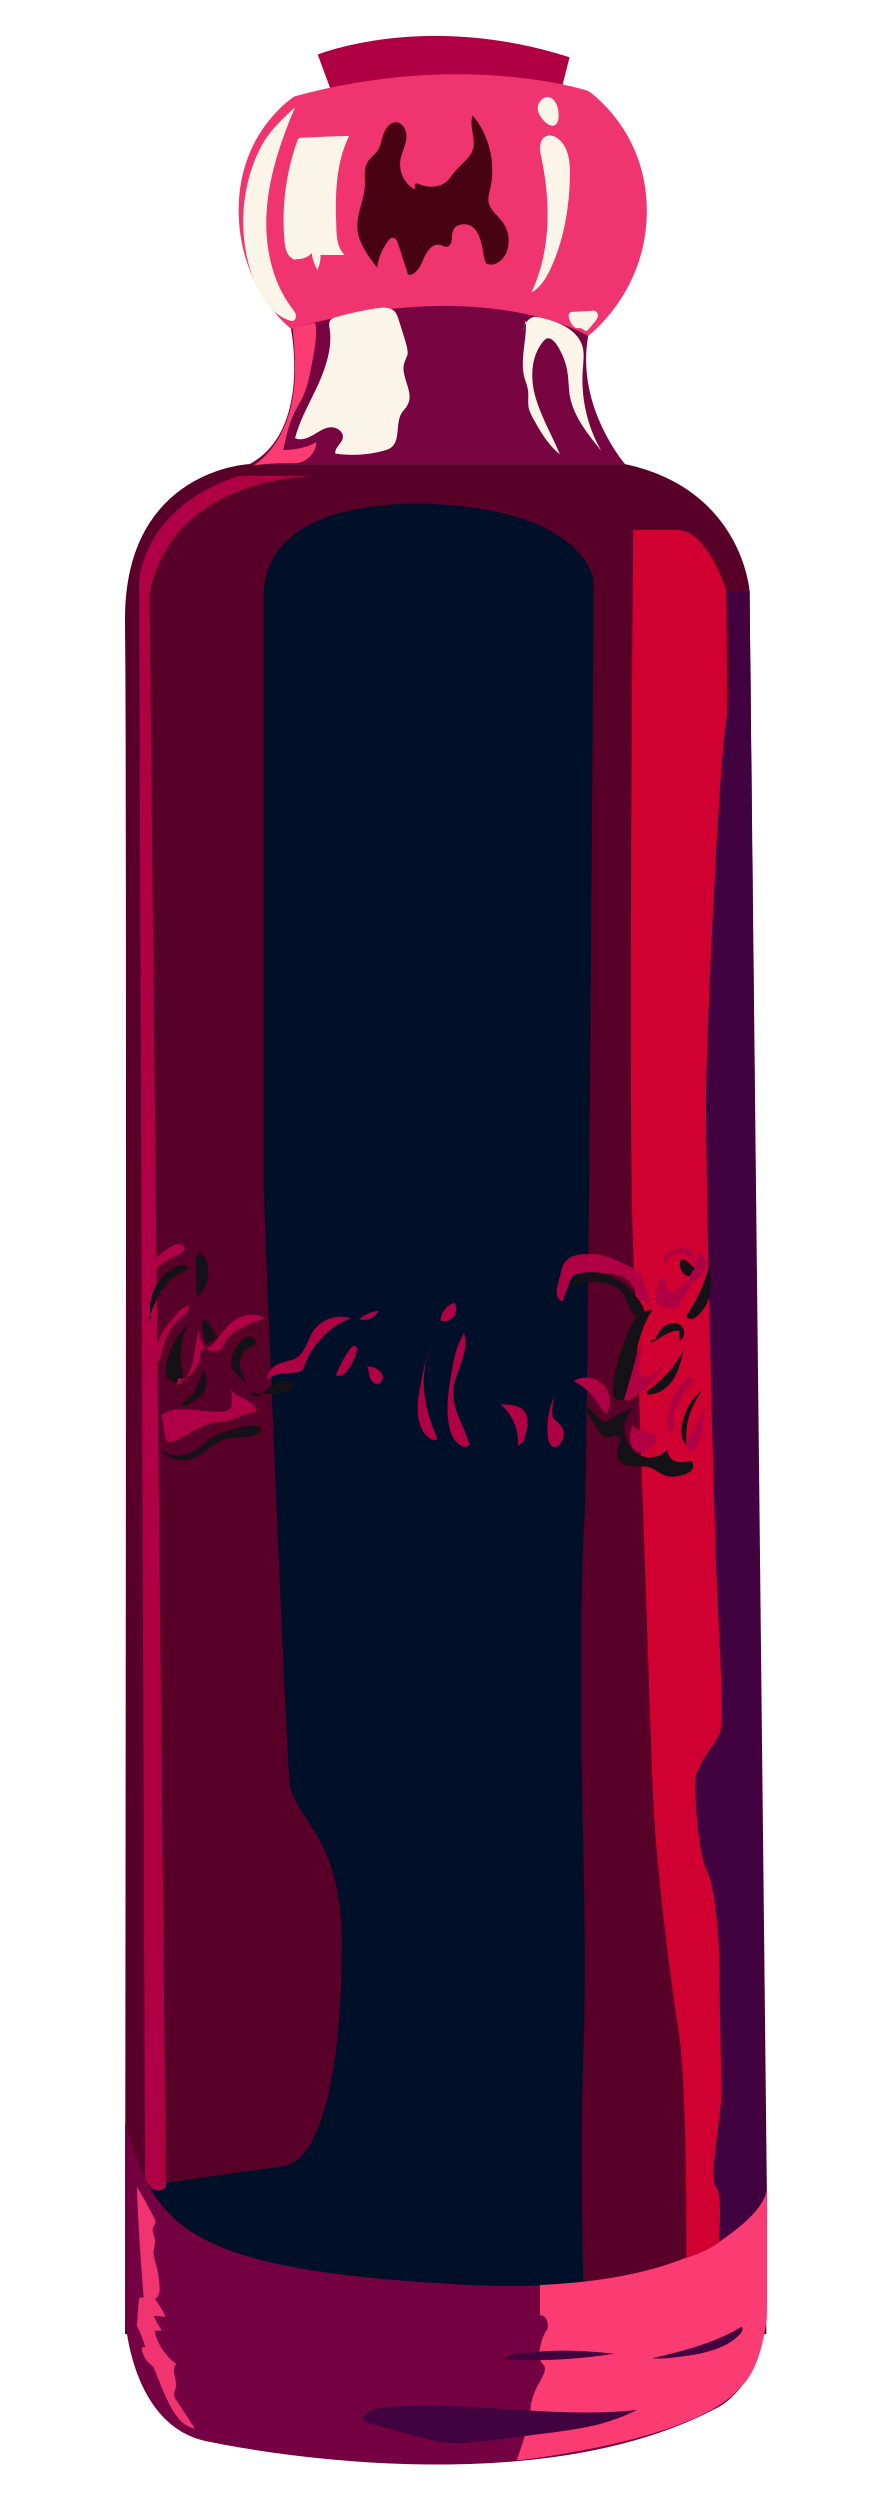
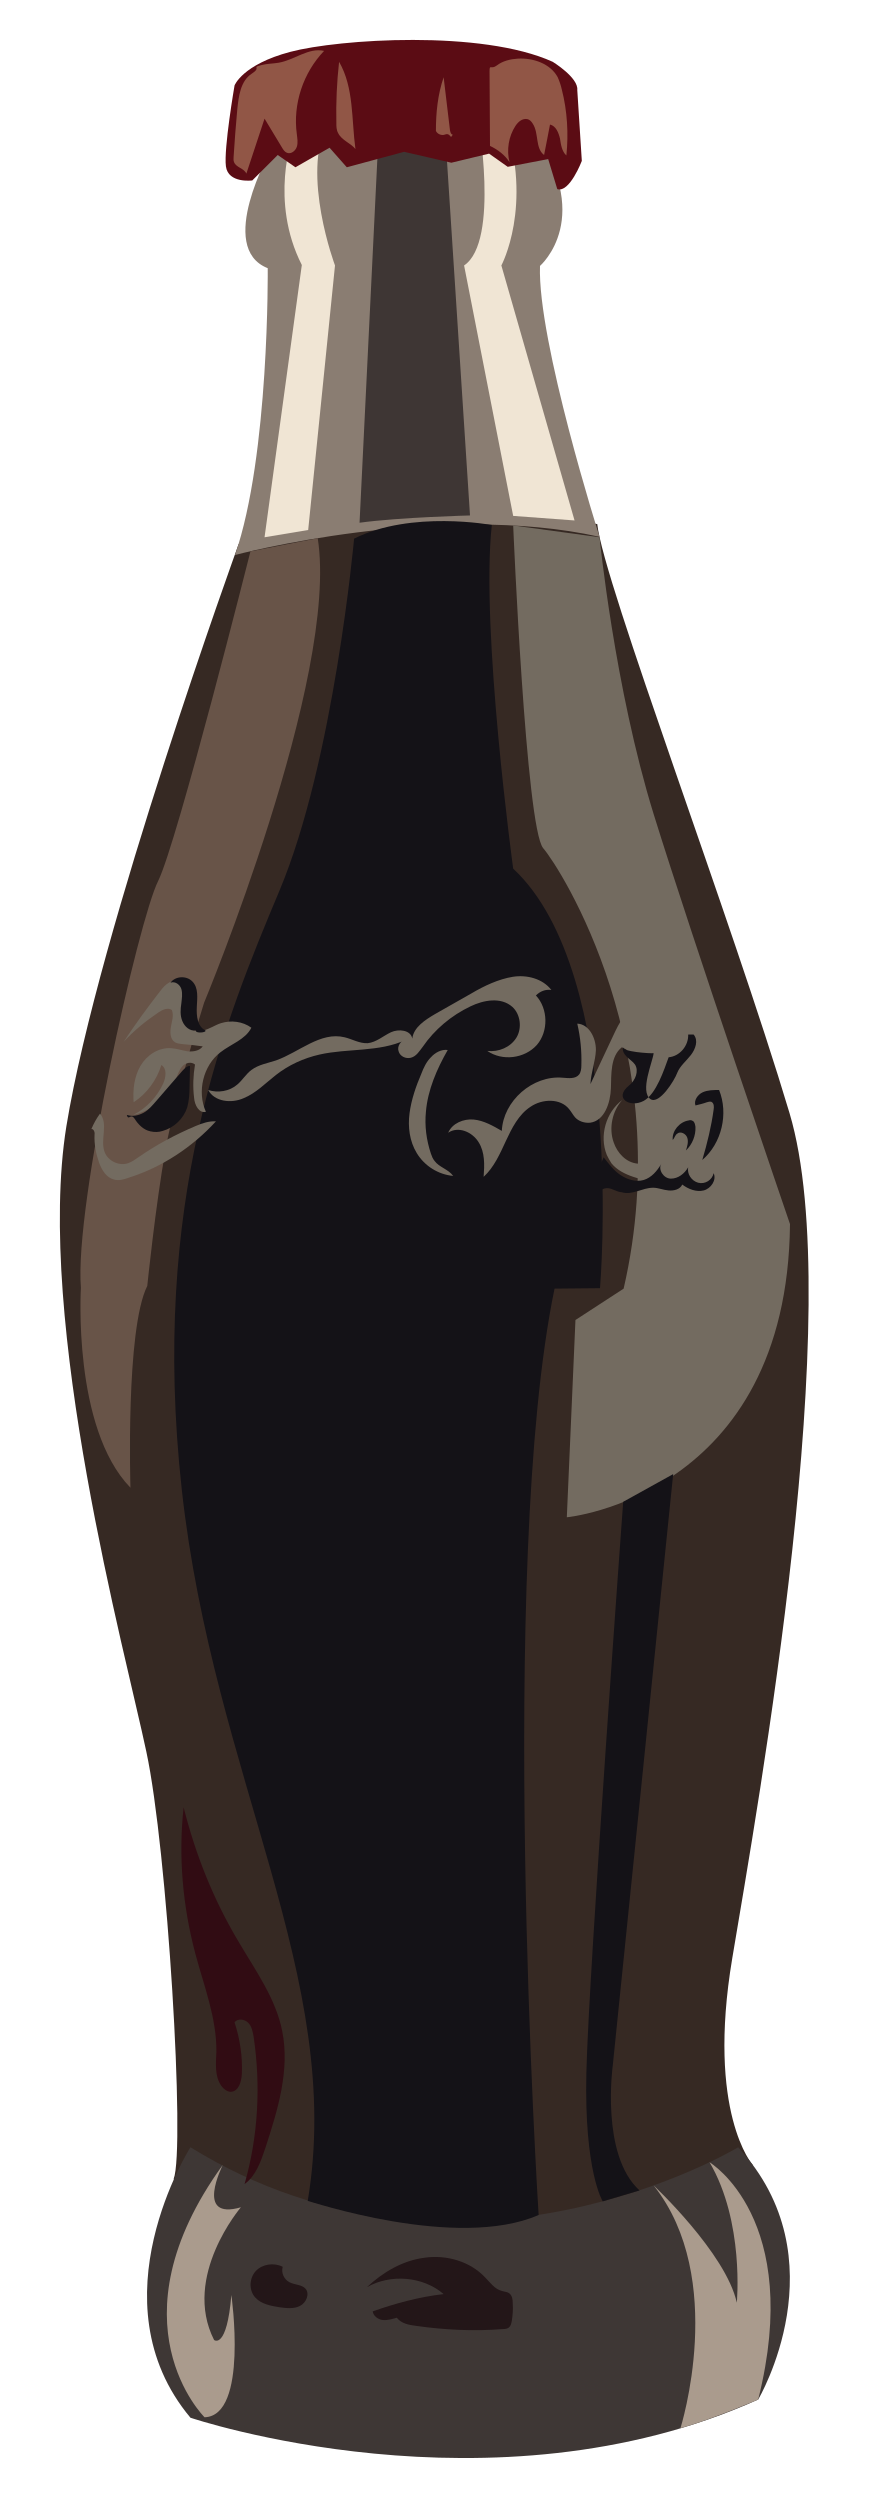
- <svg xmlns="http://www.w3.org/2000/svg" version="1.1" id="Layer_1" x="0px" y="0px" viewBox="609 0 191 550" enable-background="new 609 0 191 550" xml:space="preserve">
+ <svg xmlns="http://www.w3.org/2000/svg" version="1.1" id="Layer_1" x="0px" y="0px" viewBox="-210 122 191 550" style="enable-background:new -210 122 191 550;" xml:space="preserve">
+   <style type="text/css">
+ 	.st0{fill:#362923;}
+ 	.st1{fill:#3E3735;}
+ 	.st2{fill:#8A7D72;}
+ 	.st3{fill:#AA9B8D;}
+ 	.st4{fill:#231618;}
+ 	.st5{fill:#685448;}
+ 	.st6{fill:#310C13;}
+ 	.st7{fill:#141217;}
+ 	.st8{fill:#736B60;}
+ 	.st9{fill:#F0E5D4;}
+ 	.st10{fill:#3E3634;}
+ 	.st11{fill:#5B0C14;}
+ 	.st12{fill:#915646;}
+ </style>
  <g>
-     <path fill="#AF0044" d="M681.6,19.3l-2.7-7.3c0,0,23.6-9.6,55.4,0.6l-1.7,6.7C732.7,19.3,691.1,26.6,681.6,19.3z" />
-     <path fill="#590029" d="M636.5,513.5h141.1L773.9,130c0,0-1.6-22.4-27.4-27.9h-82.6c0,0-27.3,1.1-27.4,33.9c0,0.4,0,0.7,0,1.1   c0.5,33.9,0,378,0,378" />
-     <path fill="#011029" d="M737.3,502c0,0-0.7-30.9,0-48.6c0.7-17.6,0.2-39.4-0.2-58.3s-0.3-50.9,0.5-61.5c0.8-10.7,2-206,2-206   s-1.2-9.8-18.9-14.4c-17.7-4.6-53.3-4.5-53.7,17.6c0,0,0,123.9,0,129.2s4.9,123.9,5.7,132.1c0.8,8.2,11.5,11.1,11.5,35.7   s-3.7,47.6-13.1,48.8c-9.4,1.2-29.3,4.2-29.3,4.2s5,20.4,8.3,23.5S731.3,515.3,737.3,502z" />
-     <path fill="#740141" d="M636.5,509.7c0,0,1.1,24.1,18.1,27.4c0,0,68.9,15.3,111.6-7.1c0,0,11.5-4.4,11.5-25.2v-23.5   c0,0-5.5,24.6-67.3,21.3c-61.8-3.3-67.3-13.1-73.9-35.6V509.7L636.5,509.7z" />
-     <path fill="#EF346F" d="M738.4,73.9c0,0,12.9-9.6,12.9-27.5S738.4,20,738.4,20s-27.3-9-64.6,1.2c0,0-12.3,7.6-12.3,25   S673,72.3,673,72.3L738.4,73.9z" />
-     <path fill="#770441" d="M663.9,102.1h82.6c0,0-10.9-12.6-8.1-28.2c0,0-22-13.7-65.4-1.6C673,72.3,677.6,94.8,663.9,102.1z" />
-     <path fill="#FB3C73" d="M727.8,502.7v6.7c0,0,1.4-0.3,1.7,1.8c0.2,2.2-0.6,0.4-1.7,5.3c-1,4.9,2.9,2.5,0,7.4s-2,8-2,8l-3.1,9.4   c0,0,39.8-4.2,49.3-16.3c0,0,4.3-2.9,5.7-15.2v-28.7C777.7,481.2,773.5,500.7,727.8,502.7z" />
-     <path fill="#EF346F" d="M647.8,520.1c-1.3,1.2,0.2,3.3-0.1,5c-0.1,0.6-0.5,1.1-0.4,1.8c0,0.5,0.3,0.9,0.6,1.3c1.3,2,2.7,4.1,4,6.1   c-3-0.5-4.8-3.5-6.1-6.3c-1.1-2.4-2.1-4.8-3-7.3c-1.2-0.8-2.1-1.9-2.5-3.3c-0.1-0.3-0.2-0.7,0-0.9c0.2-0.3,0.7-0.2,0.7,0.1   c-0.4-1.7-1.1-3.4-1.9-5c0.2-2,0.3-4,0.5-6c0.3-0.1,0.6-0.1,1-0.2c-0.7-8.1-1.2-16.2-1.5-24.3c1.4,2.2,2.6,4.5,3.8,6.8   c0.2,0.4,0.4,0.8,0.3,1.2c-0.1,0.3-0.4,0.6-0.5,0.9c-0.4,0.9,0.3,1.8,0.4,2.8c0.1,0.8-0.2,1.6-0.3,2.4c-0.1,1.1,0.3,2.2,0.6,3.2   c0.4,1.5,0.6,3,0.7,4.6c0.1,1-0.1,2.3-1,2.8c0.9,1.2,1.7,2.5,2.3,3.9c-0.9-0.1-1.7-0.1-2.6-0.2c0.5,1.1,1.1,2.2,1.8,3.2   c-0.5,0-1.1,0.1-1.6,0.1C643.6,515.7,645.4,518.3,647.8,520.1z" />
-     <path fill="#42023F" d="M699.5,535.7c3.1,0.8,6.2,1.7,9.3,1.8c2,0.1,4-0.2,6-0.4c4.3-0.5,8.6-1,12.9-1.6c4.3-0.5,8.7-1.1,12.9-2.1   c2.9-0.8,5.8-1.8,8.5-3.2c-18.5,2-37.2-2.2-55.7-0.6c-2.1,0.2-4.7,1.1-4.6,3.1C692.4,533.7,696,534.7,699.5,535.7z" />
-     <path fill="#42023F" d="M728.4,517.3c-1.1,0.1-2.2,0.2-3.3,0.3c-1.9,0.1-4,0.2-5.2,1.5c8.1,0.4,16.3,0,24.3-1.3   C739,517.3,733.7,516.9,728.4,517.3z" />
-     <path fill="#42023F" d="M771.9,513.4c0.4-0.4,0.7-1.2,0.2-1.5c-5.9,3.6-12.8,5.3-19.6,6.9c1.7,0.2,3.4,0,5.1-0.2   c2.6-0.3,5.2-0.6,7.6-1.4C767.8,516.5,770.2,515.3,771.9,513.4z" />
-     <path fill="#AF0044" d="M640.9,479.1l-1.3-351c0,0,0.4-16.4,22-23.4H679c0,0-31.8-0.6-37.1,25.8l3.6,350.7   C645.5,481.2,642.8,483.8,640.9,479.1z" />
-     <path fill="#D00031" d="M768.8,130c0,0-4.1-13.4-10.7-13.4h-9.8c0,0-1.2,133.3,0,158c1.2,24.6,3.6,102.6,4.3,119   c0.6,16.4,3.8,41.4,5.7,53.3s1.7,49.8,1.7,49.8s10.7-2.6,12.4-10.8c1.7-8.2-2.9-79.2-2.7-80.8C770,403.4,768.8,130,768.8,130z" />
-     <path fill="#42023F" d="M777.7,481.2L773.9,130h-5.1c0,0,1.6,19.8,0,28.4c-1.6,8.6-4.5,70.2-4.5,84.5c0,14.3,1.6,89.4,2.5,107.5   c0.8,18.1,1.6,28.7,0.4,31.2c-1.2,2.5-5.3,7-5.3,10.7s0.8,16,2.5,18.9c1.6,2.9,2.9,13.5,2.9,22.6s0.4,21.3,0.4,26.7   c0,5.3-2.9,18.7-1.2,20.6c1.6,1.9,0.6,12.1,0.6,12.1S777.7,486.8,777.7,481.2z" />
-     <path fill="#FAF5E8" d="M698.2,75.1c-0.5-1.6-1-3.2-1.5-4.8c-0.2-0.6-0.4-1.2-0.8-1.7c-1-1.1-2.6-1-4-0.8c-3.1,0.5-6.1,1.1-9.1,2   c-0.4,0.1-0.8,0.3-1.1,0.6c-0.4,0.5-0.3,1.2-0.2,1.8c0.7,4.2-0.8,8.5-2.5,12.4c-1.8,3.9-4,7.6-5.1,11.8c1.3,0.6,2.8,0,4-0.7   c1.2-0.7,2.4-1.6,3.8-1.7c1.4-0.1,3,1,2.7,2.4c-0.2,1.2-1.9,2.1-1.6,3.4c3.5,0.5,7.1,0.3,10.5-0.6c0.6-0.2,1.2-0.3,1.7-0.7   c2.2-1.6,0.9-5.3,2.4-7.7c0.4-0.6,1-1.1,1.3-1.8c1.5-2.7-1.6-6.1-0.8-9c0.2-0.7,0.6-1.4,0.8-2.2C698.7,76.8,698.4,75.9,698.2,75.1z   " />
-     <path fill="#FAF5E8" d="M724.7,70.8c0.2,4.1-1.4,8.4-0.3,12.4c0.3,1,0.7,1.9,0.8,2.9c0.1,1.2-0.1,2.4,0.1,3.6   c0.2,0.9,0.6,1.6,1,2.4c1.6,2.9,3.3,5.8,5.9,7.9c-1.7-4.1-4-8-5.3-12.3s-1.2-9.3,1.7-12.7c0.2-0.2,0.4-0.4,0.6-0.5   c0.8-0.3,1.6,0.4,2.1,1.1c1.4,2,2.3,4.3,2.6,6.7c0.2,1.5,0.2,3,0.4,4.5c0.8,4.8,4,8.7,7,12.4c-3.1-5.3-4.5-11.6-4.1-17.7   c0.1-1.7,0.4-3.4,0-5.1c-1-3.8-5.2-5.6-9.1-6.5c-0.5-0.1-1-0.2-1.5-0.2c-1.3,0.2-2.3,1.5-2.4,2.8C724.1,73.9,724.6,69.5,724.7,70.8   z" />
-     <path fill="#FB3C73" d="M671.3,99c0.6-2.8,1.2-5.5,2.4-8.1c0.7-1.4,1.5-2.6,2.1-4c0.8-1.8,1.2-3.8,1.6-5.8c0.6-3.1,1.3-6.2,1.1-9.4   c0-0.2-0.1-0.5-0.2-0.6c-0.2-0.1-0.3-0.1-0.5,0c-1.5,0.3-2.9,0.7-4.4,1c0.5,5.5,0.9,11.1-0.2,16.5c-1.1,5.4-3.8,10.7-8.4,13.8   c2.5-0.4,5-0.5,7.4-0.5c0.9,0,1.7,0.1,2.6-0.1c2.1-0.5,3.7-2.4,3.8-4.5C676.4,98.5,673.8,99,671.3,99z" />
-     <path fill="#FAF5E8" d="M674.6,57c1.1,0,2.2-0.5,3-1.3c0.1,1.3,0.6,2.6,1.2,3.7c0.5-1,0.8-2.1,0.7-3.3c1.8,0,3.6,0,5.3,0   c-1.5-1.5-1.8-3.8-1.8-6c-0.3-6.9-0.2-14,2.8-20.2c-3.5,0.1-6.9,0.2-10.4,0.4c-0.3,0-0.5,0-0.7,0.2c-0.2,0.1-0.2,0.3-0.3,0.5   c-2.5,7-3.5,14.6-2.8,22.1c0.1,1.5,0.5,3.2,1.9,3.9C674.9,57.6,673,57,674.6,57z" />
-     <path fill="#FAF5E8" d="M731.9,25.8c0-0.7,0-1.4-0.2-2.1c-0.3-1-0.9-2.1-1.9-2.3c-1.3-0.3-2.4,1-2.5,2.3c0,1.3,0.8,2.4,1.8,3.3   c0.6,0.5,1.4,0.9,2,0.5C731.7,27.1,731.9,26.4,731.9,25.8z" />
-     <path fill="#FAF5E8" d="M729.1,30c-1.6,0.7-1.4,3-1,4.7c2.1,9.9,2.1,20.5-2.2,29.7c2.2-1.3,3.5-3.6,4.5-5.9   c2.8-6.3,3.9-13.3,4-20.2c0-2.7-0.3-5.8-2.4-7.6C731.1,29.9,730,29.5,729.1,30z" />
-     <path fill="#FAF5E8" d="M736,72.2c0.3,0,0.7-0.1,1,0.1c0.4,0.1,0.6,0.6,1,0.5c0.2,0,0.3-0.2,0.4-0.3c0.5-0.5,0.9-1.1,1.4-1.6   c0.5-0.6,1.1-1.6,0.5-2.2c-0.3-0.4-0.9-0.4-1.4-0.3c-1.3,0.1-2.5,0.1-3.8,0.2c-0.3,0-0.6,0-0.8,0.3c-0.3,0.3-0.2,0.8-0.1,1.2   C734.5,70.9,735,72.1,736,72.2z" />
-     <path fill="none" d="M743.5,29.8c-1.5-2.2-3.3-4.6-6-4.8c6.5,10.9,6.5,25.3-0.1,36.2c-0.6,1-1.3,2.3-0.7,3.4c1.7,0.3,3.3,1,4.6,2   c3.5-2.7,4.9-7.3,6-11.6c1.2-4.4,2.5-9.1,1.7-13.6C748.3,37.1,745.9,33.4,743.5,29.8z" />
-     <path fill="#470312" d="M699.6,41.3c-1.9-1.4-2.9-3.8-2.5-6.2c0.3-1.6,1.1-3,1.3-4.6c0.2-1.6-0.7-3.5-2.2-3.6   c-1.3-0.1-2.3,1.2-2.8,2.5s-0.6,2.6-1.3,3.7c-0.7,1-1.8,1.7-2.3,2.7c-0.8,1.4-0.5,3.1-0.5,4.7c-0.1,3.3-1.8,6.3-1.7,9.6   c0.2,3.3,2.3,6.2,4.4,8.8c0.2-2.1,1.1-4.2,2.4-5.9c0.2-0.3,0.5-0.7,0.9-0.7c0.7-0.1,1.1,0.7,1.3,1.4c0.7,2.3,1.5,4.5,2.2,6.8   c1.8,0,2.7-1.9,3.4-3.6c0.7-1.7,2-3.5,3.7-3c0.4,0.1,0.8,0.4,1.3,0.4c0.7,0,1.1-0.8,1.2-1.5c0.1-0.7,0-1.4,0.3-2.1   c0.5-1.4,2.6-1.7,3.9-1s1.9,2.3,2.3,3.8s0.4,3,1,4.4c1.7,1,3.8-0.6,4.5-2.3c0.9-2.2,0.6-4.8-0.8-6.7c-1-1.4-2.7-2.6-3.1-4.3   c-0.2-1.1,0.1-2.2,0.4-3.3c1.2-5.5-0.3-11.6-3.9-15.9c-0.9,2.3,0.7,4.9,0.1,7.3c-0.6,2.1-2.7,3.4-4.1,5.1c-0.6,0.7-1,1.5-1.7,2.1   c-1.6,1.4-4.1,1.5-6.1,0.6C699.1,39.7,701.4,42.5,699.6,41.3z" />
-     <path fill="#FAF5E8" d="M672.7,70.5c0.2,0.1,0.4,0.1,0.7,0.1c0.5-0.1,0.8-0.7,0.7-1.3c-0.1-0.5-0.5-1-0.8-1.4   c-4.7-6.2-6.2-14.3-5.6-22c0.6-7.7,3.2-15.2,6.2-22.3c-2.5,2.3-5,4.6-6.8,7.5c-0.8,1.3-1.4,2.6-2,4c-3.3,8.3-3.5,17.8-0.4,26.2   C666.2,65.2,668.7,69.2,672.7,70.5z" />
-     <path fill="#141217" d="M652.1,277.6c0.1,2.6,0.1,5.3,0.2,7.9c1.4-1.2,2.3-3,2.5-4.8c0.2-1.9-0.4-3.8-1.6-5.2   c-0.7,0.4-1.2,1.2-1.4,2C651.7,277.3,652.1,277.4,652.1,277.6z" />
-     <path fill="#141217" d="M649.3,303c0-0.3-0.1-0.6-0.1-1c-0.9-3.6-0.5-7.5,1.2-10.8c-2.3,2.3-4,5.3-4.7,8.4   c-0.2,0.9-0.3,1.8-0.1,2.7c0.2,0.9,0.9,1.7,1.8,1.9C648.2,304.5,649.2,303.9,649.3,303z" />
-     <path fill="#141217" d="M653.6,306.6c-0.7,1-1.8,1.6-2.9,2.2c-0.5,0.3-1.2,0.6-1.7,0.3c0-0.2,0.1-0.4,0.1-0.5   c2.7-1.3,3.7-4.4,4.6-7.3C654.7,302.8,654.7,305,653.6,306.6z" />
-     <path fill="#141217" d="M656.8,294.1c-0.7-0.5-1-1.4-1.4-2.2c-0.4-0.8-1-1.6-1.8-1.7c-0.2,1.9,0.1,3.8,0.8,5.6   C655.2,295.4,656,294.9,656.8,294.1z" />
-     <path fill="#141217" d="M659.9,299c-0.1,0.5-0.1,1.1,0,1.6c0.3,0.9,1,1.6,1.7,2.2c0.6,0.6,1.2,1.1,1.8,1.7   c-0.7-1.3-1.5-2.7-1.6-4.2s0.6-3.2,2-3.8c0.5-0.2,1-0.3,1.3-0.7c0.4-0.6-0.2-1.6-1-1.7s-1.5,0.3-2.1,0.9   C660.9,296.1,660.2,297.5,659.9,299z" />
-     <path fill="#141217" d="M653.1,318.3c0.9-0.6,1.6-1.4,2.5-2c1.5-1,3.4-1.5,5.2-2c1.7-0.5,3.5-0.9,5.2-0.5c0.3,0.3,0.5,0.8,0.4,1.2   c-2.3,1.8-5.7,0.8-8.4,1.8c-2.6,0.9-4.4,3.5-7.1,4.3c-2.4,0.7-5.3-0.4-6.6-2.5c1.1,1.2,2.8,1.7,4.4,1.6   C650.3,320,651.8,319.3,653.1,318.3z" />
-     <path fill="#141217" d="M744.8,307.9c0.8,0.4,1.8-0.1,2.2-0.8c0.5-0.7,0.6-1.6,0.8-2.4c0.8-5.7,1.6-11.7,4.7-16.5   c-1.5-0.1-2.9,0.8-3.8,2s-1.5,2.6-2,4c-1.4,3.6-2.6,7.3-2.8,11.1C743.7,306.3,743.9,307.5,744.8,307.9z" />
-     <path fill="#141217" d="M753.3,294.3c0.5-1.1,1.2-2.2,2.3-2.8c1.1-0.6,2.6-0.6,3.4,0.3c0.8,0.9,0.7,2.7-0.5,3.1c0-0.7,0-1.4,0-2.1   c-2.1-0.3-3.9,1.4-5.8,2.4c-0.2,0.1-0.5,0.1-0.6-0.1C752.7,293.9,752.8,295.5,753.3,294.3z" />
-     <path fill="#141217" d="M759.4,297c-0.5,2.3-1.1,4.6-2.3,6.5c-1.2,1.9-3.4,3.4-5.7,3.3c0-0.2-0.1-0.4-0.1-0.7   C754.6,303.8,757.5,300.7,759.4,297z" />
-     <path fill="#141217" d="M759,313.8c-0.2,1.4-0.1,3.1,1,4.1c0-1.5-0.1-3.1,0.2-4.6c0.4-2.7,1.8-5.1,3.2-7.5   C761,307.8,759.4,310.7,759,313.8z" />
-     <path fill="#141217" d="M752.1,322.9c-1.2-0.5-2.6-0.2-3.9-0.3s-2.8-0.5-3.3-1.7c-0.6-1.6,0.9-3.4,0.5-5.1   c-1.1-0.2-2.4,0.7-3.4,0.3c-0.4-0.2-0.7-0.5-1-0.9c-1.5-2-2.7-4.2-3.6-6.5c1.4,1.1,2.5,2.6,3.9,3.7c1.4,1.1,3.3,1.9,5,1.3   c-0.1,2.6,1.1,5.3,3.4,6.4s5.5,0.3,6.6-2c-0.9,0.9-0.3,2.6,0.9,3.2c1.1,0.6,2.5,0.4,3.8,0.1c0.7,0.4,0.6,1.4,0.2,2s-1.3,0.9-2,1.1   c-1.3,0.4-2.8,0.6-4.1,0C754,324.1,753.2,323.3,752.1,322.9z" />
-     <path fill="#141217" d="M762.2,289.7c-0.4,0.3-0.8,0.5-1.2,0.5s-0.9-0.3-1-0.7c2.3-3.4,4-7.1,5-11c0.4,2,0.6,4.1,0.2,6.1   C764.9,286.5,763.8,288.4,762.2,289.7z" />
-     <path fill="#141217" d="M761.7,278.9c-0.5-0.5-1-1-1.5-1.4c-0.4-0.4-1-0.7-1.4-0.3c-0.1,0.1-0.2,0.3-0.2,0.5   c-0.2,1.1,0.4,2.4,1.4,2.9c0.5,0.2,1,0.4,1.5,0.2c0.5-0.2,0.8-0.7,0.7-1.2C762.1,279.2,761.9,279.1,761.7,278.9z" />
-     <path fill="#141217" d="M748.4,289.1c0.2,0.4,0.5,0.7,1,0.8c0.6,0.1,1.2-0.5,1.3-1.1c0.1-0.6-0.2-1.3-0.5-1.8   c-2.2-3.8-6.2-6.6-10.5-7.3c-1.2-0.2-2.5-0.2-3.4,0.5c-1,0.7-1.3,2.1-1.6,3.3c2-1.8,5.1-1.7,7.7-1.1c1.3,0.3,2.6,0.8,3.4,1.8   c0.4,0.5,0.6,1.1,0.9,1.7C747.1,287,747.7,288.1,748.4,289.1z" />
-     <path fill="#141217" d="M745.2,316.3C745.3,316.3,745.1,316.4,745.2,316.3c0.6-2.3,1.7-4.6,3.1-6.6c-2.3,0.9-4.4,2.1-6.4,3.5" />
-     <path fill="#141217" d="M672.7,304c0.3,0.1,0.6,0.2,0.7,0.5s0,0.7-0.3,1c-1,1.1-2.7,1.2-4.1,1.2c-1.6,0-3.3-0.1-4.9-0.4   c0,0.7,0.9,1.1,1.5,0.9c0.7-0.1,1.2-0.6,1.7-1.1C668.8,304.7,670.7,303.4,672.7,304z" />
-     <path fill="#141217" d="M641.6,290.4c0.8-2.1,1.6-4.3,2.8-6.2c1.2-1.9,2.9-3.6,5-4.5c0.5-0.2,1.1-0.6,1-1.1   c-1.2-0.6-2.6-0.1-3.7,0.6c-3.3,2.1-5.2,6.3-4.6,10.3C642.8,289.4,641.3,291.1,641.6,290.4z" />
-     <path fill="#AF0044" d="M648.8,275.7c0.4-0.2,0.7-0.5,0.8-0.9s-0.2-0.8-0.6-1c-0.4-0.2-0.8-0.1-1.3,0c-1.3,0.4-2.4,1.3-3.4,2.1   c-0.7,0.6-1.4,1.2-1.8,2s-0.6,1.8-0.1,2.6c0.7-1.2,1.7-2.2,2.9-3C646.4,276.9,647.7,276.4,648.8,275.7z" />
-     <path fill="#AF0044" d="M647.7,291c1.2-1.2,2.7-2.1,3-3.7c-1.3,0.1-2.3,1.1-3.1,2.1c-1.3,1.5-2.6,3-3.4,4.8s-1,4-0.2,5.7   C644.7,296.7,645.4,293.3,647.7,291z" />
-     <path fill="#AF0044" d="M653.1,296.9c0,0.5,0,1-0.1,1.6c-0.3,1.9-1.4,3.9-3.2,4.6c-0.5,0.2-1,0.3-1.4,0.1c-0.4-0.2-0.6,1.9-0.3,1.4   c1.3-0.7,2.2-1.9,2.7-3.2c0.6-1.3,0.8-2.7,1-4.1c0.3-1.5,0.5-3,0.8-4.5c0.4,1.9,1.3,4.8,3.8,4.5c1.7-0.2,1.6-1.4,2.5-2.6   c0.8-1.1,1.9-1.8,3.1-2.5c1.7-0.9,3.4-1.6,5.2-2.2c-1.5-1-3.5-1-5.2-0.3s-3,2-4.1,3.4c-0.8,1.1-1.6,2.2-2.6,3.1" />
-     <path fill="#AF0044" d="M686.2,290c-3.1-1-6.7,0.3-8.4,3c-1.2,2-1.7,4.6-3.7,5.8c-0.7,0.4-1.4,0.5-2.1,0.7c-1,0.3-2.1,0.6-2.9,1.3   c-0.8,0.7-1.4,1.7-1.3,2.8c1.5-1.7,4.2-1.4,6.5-1.7c0.3,0,0.7-0.1,0.9-0.3c0.5-0.3,0.7-0.9,0.9-1.5   C677.9,295.5,681.7,291.7,686.2,290z" />
-     <path fill="#AF0044" d="M644.6,311.3c0.2,1.5,0.4,3,0.7,4.5c0.1,0.6,0.3,1.4,1,1.5c0.3,0,0.5,0,0.7-0.1c3.3-1.3,6.1-3.9,9.6-4.3   c0.9-0.1,1.9-0.1,2.8-0.3c0.6-0.2,1.2-0.5,1.8-0.8c1.4-0.6,2.8-0.9,4.3-1.3c-0.3-1.3-1.5-2.1-2.7-2.7s-2.5-1.2-3.1-2.4   c0.3,1,0.4,2,0.3,3.1c0,0.4-0.1,0.8-0.2,1.1c-0.5,0.9-1.8,1-2.8,1C653.4,310.6,647.2,309,644.6,311.3z" />
-     <path fill="#AF0044" d="M692.4,301.5c-0.7-0.6-1.6-0.9-2.6-0.9c0.3,0.8,0.3,1.7,0.6,2.5c0.3,0.8,1.1,1.5,1.9,1.3   c0.6-0.2,0.9-0.8,0.9-1.4S692.9,301.9,692.4,301.5z" />
-     <path fill="#AF0044" d="M685.4,301.5c1-1.2,1.7-2.7,2.1-4.3c0.1-0.3,0.1-0.6-0.1-0.9c-0.4-0.5-1.2,0-1.5,0.6   c-1.2,1.7-2.2,3.6-3,5.6C683.7,303.1,684.8,302.3,685.4,301.5z" />
-     <path fill="#AF0044" d="M692.3,288.4c-1.6,0.1-3.1,0.8-4.3,1.9C689.6,290.7,691.5,289.9,692.3,288.4z" />
-     <path fill="#AF0044" d="M704.2,316.8c0.3,0.1,0.6,0.1,0.8-0.1c0.2-0.2,0.1-0.6,0-0.8c-1.4-3.1-2.4-6.5-2.7-9.9s0.2-7,1.7-10   c-1.2,2.4-1.8,5-2.3,7.7c-0.7,3.5-1.4,7.2,0,10.5C702.2,315.2,703,316.3,704.2,316.8z" />
-     <path fill="#AF0044" d="M711.1,318.3c0.4,0.1,0.8,0,1-0.3c0.2-0.3,0.1-0.6,0-0.9c-1.2-3.7-3.6-7.2-3.4-11.1   c0.1-2.2,1.1-4.2,1.8-6.3c0.7-2.1,1.3-4.3,0.6-6.4c-1.7,2.6-2.3,5.8-2.8,8.9c-0.7,4-1.3,8.1-0.4,12   C708.3,316,709.3,317.9,711.1,318.3z" />
-     <path fill="#AF0044" d="M709,286.6c-1.7,0.5-3,2.1-3.1,3.9c1,0.4,2.3,0,2.9-0.8S709.6,287.5,709,286.6z" />
-     <path fill="#AF0044" d="M724.6,315.6c0.5-1.9,0.9-4.2-0.6-5.5c-1.3-1.2-3.3-1-5-1.2c2.7,2.1,4.2,5.7,3.9,9.1   C724,317.7,724.4,316.6,724.6,315.6z" />
-     <path fill="#AF0044" d="M731,307c-1.3,2.8-1.8,6-1.5,9.1c0.1,0.6,0.2,1.1,0.5,1.6s0.9,0.8,1.4,0.6c0.4-0.1,0.7-0.4,0.9-0.8   c0.7-1,1-2.3,0.4-3.4c-0.4-0.8-1.2-1.3-1.9-2S730.7,307.9,731,307z" />
-     <path fill="#AF0044" d="M742.5,310.9c1.1-2,0.8-4.8-0.9-6.4c-1.7-1.6-4.4-1.9-6.4-0.7c2.4,1.3,4.5,3.3,5.8,5.6   C741.4,310.1,741.8,310.8,742.5,310.9z" />
-     <path fill="#AF0044" d="M732.5,279.5c-0.3,1.1-0.5,2.1-0.8,3.2c-0.2,0.7-0.3,1.4-0.2,2.1s0.6,1.4,1.3,1.5c0.4-1.4,1-2.8,1.5-4.2   c0.2-0.5,0.4-1,0.8-1.4c0.3-0.3,0.7-0.4,1.1-0.5c2-0.5,4-0.3,6.1-0.1c1.5,0.2,3,0.3,4.2,1.1c1.1,0.7,1.8,1.8,2.4,3   c0.3,0.6,0.6,1.3,1.2,1.8c0.5,0.5,1.3,0.8,2,0.4c-0.5-1.5-1-2.9-1.5-4.4c-0.2-0.6-0.4-1.1-0.7-1.6c-0.6-0.8-1.5-1.3-2.4-1.8   c-1.2-0.6-2.4-1.1-3.6-1.6c-1.3-0.5-2.6-1-3.9-1.1C736.4,275.8,733.3,275.9,732.5,279.5z" />
-     <path fill="#AF0044" d="M749.6,299.9c0.2-1.4,0.5-2.8,0.7-4.2c-0.3,0-0.5,0.4-0.6,0.7c-1.2,3.8-2.3,7.7-3.4,11.5   c0.6,0.5,1.5,0.1,2.1-0.4c3.1-2,5.9-4.8,6.9-8.3c-0.9,1.4-1.9,2.9-3.4,3.5c-0.5,0.2-1,0.3-1.4,0.1   C749.4,302.5,749.4,301,749.6,299.9z" />
-     <path fill="#AF0044" d="M749.9,319.6c1.2,0.1,2.2-0.9,3-1.9c0.4-0.5,0.7-1.2,0.4-1.8c-0.1-0.2-0.4-0.4-0.7-0.5   c-1.5-0.7-3.6-0.5-4.5-1.9c-0.3,1.2-0.7,2.4-0.5,3.6S748.7,319.6,749.9,319.6z" />
-     <path fill="#AF0044" d="M756.7,315.4c0.6-0.6,0.5-1.5,0.5-2.3c0-3.6,2.2-6.8,4.4-9.6c-0.3-0.4-0.8-0.4-1.2-0.3s-0.7,0.5-1,0.8   c-2.1,2.3-3.4,5.3-3.5,8.4C755.8,313.5,755.9,314.7,756.7,315.4z" />
-     <path fill="#AF0044" d="M761.7,314.6c0.8-1.7,1.5-3.5,2.3-5.2c-0.1,3.1-0.2,6.3-1.8,9c-0.3,0.4-0.7,0.9-1.2,0.9   c-0.4,0-0.8-0.5-0.8-0.9c-0.1-0.4,0-0.9,0.1-1.3C760.9,315.2,760.9,316.5,761.7,314.6z" />
-     <path fill="#AF0044" d="M753.2,285.1c-0.1,0.4-0.1,0.9,0.1,1.3c0.2,0.4,0.6,0.6,1,0.8c1.1,0.5,2.2,0.7,3.4,0.6   c0.2,0,0.5-0.1,0.6-0.2c0.2-0.3,0.1-0.6,0.1-0.9c0.1-0.5,0.5-0.8,0.9-1.2c0.9-0.9,1.2-2.3,2.1-3.2c0.6-0.7,1.5-1.2,2.1-1.9   c1-1.2,0.9-3.2-0.1-4.4c-0.1-0.1-0.3-0.3-0.5-0.3c-0.4,0-0.6,0.5-0.6,0.9s0,0.9-0.4,1.1c-0.1-1.1-0.3-2.4-1.3-2.9   c-0.5-0.2-1.1-0.2-1.6-0.2c-1,0.1-2.1,0.3-2.9,0.9s-1.4,1.7-1.2,2.7c0.7-0.9,1.5-1.7,2.5-2.2c1.9-0.7,4.2,0.5,4.7,2.4   c0,0.2,0.1,0.3,0,0.5s-0.2,0.3-0.4,0.4c-0.7,0.6-0.9,1.6-1.4,2.3c-0.6,0.9-1.5,1.5-2.4,2.1c-0.5,0.3-1.1,0.6-1.6,0.4   s-0.8-0.8-0.9-1.4c-0.1-0.6-0.1-1.2-0.3-1.7c-0.4-0.1-0.8,0.3-1,0.8C753.7,282.9,753.4,284,753.2,285.1z" />
+     <path class="st0" d="M-171.8,601.4c0,0,66.2,35.5,127.4-3.1c0,0-10.2-11.5-4.5-45.5c5.7-34.1,25.3-143.4,12.6-185.9   s-41-117-42.3-129.6c0,0-33.4-6.3-78.9,4.4c0,0-30.9,85.2-37.9,128.1c-6.9,42.9,13.1,116.2,17.6,137.6   C-173.2,528.8-169.2,594.7-171.8,601.4z" />
+     <path class="st1" d="M-168.1,594.4c0,0-21.5,33.8,0,59.5c0,0,66.3,22.4,124.9-4c0,0,18.3-30.9-4.4-55.5   C-47.6,594.4-108.5,631.2-168.1,594.4z" />
+     <path class="st2" d="M-158.3,244.1c0,0,44.8-11.9,80.2-4c0,0-13.7-43.2-13.1-59.6c0,0,12.6-10.9-2.5-31c0,0-37.9-8.8-56.8,5.7   c0,0-12,21.3-0.6,25.8C-151.1,181-150.7,222.2-158.3,244.1z" />
+     <path class="st3" d="M-60.3,656.2c0,0,10.4-32.9-5.9-53.4c0,0,15.9,14.9,18.3,25.8c0,0,1.7-17.8-6-30.9c0,0,20.7,12.4,10.7,52.2   C-43.2,649.9-53.7,654.4-60.3,656.2z" />
+     <path class="st3" d="M-157,607.6c0,0-13,15.2-5.9,29.2c0,0,2.8,2.2,3.8-9.9c0,0,3.8,26.6-5.9,26.9c0,0-21.1-20.8,4-55.5   C-161,598.4-167.3,610.6-157,607.6z" />
+     <path class="st4" d="M-112.4,626.7c-5.3,0.6-10.5,2-15.6,3.8c0.1,1,1.2,1.8,2.2,1.9c1,0.1,2.1-0.2,3.1-0.5c1,1.3,2.7,1.6,4.3,1.8   c6.3,0.9,12.7,1.2,19,0.7c0.6,0,1.2-0.1,1.5-0.5c0.3-0.3,0.4-0.8,0.5-1.3c0.2-1.3,0.3-2.6,0.2-3.9c0-0.8-0.1-1.7-0.8-2.2   c-0.4-0.3-1-0.3-1.6-0.5c-1.6-0.4-2.6-1.9-3.7-3c-3.3-3.5-8.5-5-13.3-4.3c-4.8,0.6-9.2,3.2-12.7,6.5   C-124.1,622.2-116.9,622.8-112.4,626.7z" />
+     <path class="st4" d="M-148.5,629.6c1.5,0.2,3.2,0.4,4.5-0.3c1.4-0.7,2.2-2.7,1.2-3.8c-0.8-0.9-2.3-0.8-3.5-1.4   c-1.2-0.6-1.9-2.1-1.5-3.4c-1.9-1-4.5-0.6-5.9,0.9c-1.5,1.6-1.6,4.3-0.1,5.9C-152.5,628.9-150.4,629.3-148.5,629.6z" />
+     <path class="st5" d="M-154.9,243.3c0,0-16.1,64-20.3,72.5c-4.3,8.5-18.5,71.5-17,89.5c0,0-1.9,30.8,10.9,44c0,0-1.1-34.8,3.7-44.4   c0,0,1.8-17.6,4-29.9c2.2-12.3,8.5-32.4,8.5-32.4s29.8-71.6,25-102.2L-154.9,243.3z" />
+     <path class="st6" d="M-154.2,570.1c-0.2-1.1-0.4-2.3-1.2-3.1s-2.3-1-3-0.1c1.2,3.7,1.8,7.6,1.6,11.5c-0.1,1.6-0.7,3.7-2.4,3.8   c-0.8,0-1.6-0.6-2.1-1.3c-1.5-2.1-1.2-4.9-1.1-7.5c0.1-7.3-2.7-14.4-4.6-21.5c-2.8-10.5-3.8-21.5-2.6-32.3   c2.6,10.4,6.6,20.4,12.1,29.6c3.7,6.3,8.2,12.5,9.6,19.7c1.7,8.6-1,17.3-3.7,25.6c-1,3-2.1,6.2-4.6,8   C-153.2,592-152.6,580.9-154.2,570.1z" />
+     <path class="st7" d="M-91.5,609.3c0,0-9.1-143,3.5-203.8l10-0.1c0,0,5.9-69-19.1-92.3c0,0-7.2-52.7-4.7-75.6c0,0-17.7-3.3-30.3,3   c0,0-4.4,48.8-16.4,77.4c-12,28.6-28.5,68.5-21.5,131.9c7,63.3,35.9,107.5,27.7,156.4C-142.3,606.1-109.6,617.2-91.5,609.3z" />
+     <path class="st8" d="M-97.1,237.6c0,0,2.8,66.5,6.6,71c3.8,4.4,29.7,44.8,17.7,96.9l-10.6,6.9l-1.9,43.4c0,0,48.5-4.6,49.1-64.5   c0,0-21.4-62.5-30-90.2c-8.6-27.8-11.9-60.9-11.9-60.9L-97.1,237.6z" />
+     <path class="st9" d="M-104.9,147.6c0,0,4.9,27.5-3,32.8l10.8,55.1l13.5,1l-16.1-56.1c0,0,7-13,0.7-32L-104.9,147.6z" />
+     <path class="st9" d="M-142.2,238.6l5.9-58.2c0,0-7.5-20-1.7-31.3l-7.6,2.9c0,0-5.2,14.1,2,28.3l-8.2,59.9L-142.2,238.6z" />
+     <path class="st10" d="M-130.9,237l4.4-89.9l14.2,0.5l5.7,87.8C-106.6,235.4-122.1,235.8-130.9,237z" />
+     <path class="st8" d="M-167.3,363.5c-0.3-2.4-0.2-4.9,0.2-7.3c-0.8-0.7-2.1-0.4-2.8,0.4s-1,1.8-1.4,2.7c-1.6,4-5.2,7-9.4,8   c2.9-1.5,5.2-3.9,6.6-6.9c0.6-1.4,0.9-3.3-0.4-4.1c-1,3.3-3.2,6.3-6.1,8.2c-0.2-2.7,0.1-5.6,1.5-8c1.4-2.4,4-4.1,6.8-3.9   c1.2,0.1,2.4,0.5,3.6,0.7c1.2,0.1,2.6-0.1,3.3-1.1c-1.5-0.2-3-0.4-4.5-0.5c-0.6-0.1-1.1-0.1-1.6-0.4c-1.1-0.7-1.1-2.2-0.9-3.4   c0.2-1.2,0.7-2.5,0.2-3.7c-0.8-0.6-2-0.1-2.9,0.5c-2.8,1.9-5.4,4-7.7,6.5c2.5-3.8,5.2-7.5,8-11.1c0.6-0.8,1.2-1.5,2.1-2   c0.9-0.4,2-0.4,2.6,0.3c0.5,0.6,0.5,1.4,0.6,2.1c0.1,1.7,0.1,3.5,0.2,5.2c0,0.6,0,1.2,0.3,1.7c0.6,1.3,2.3,1.6,3.7,1.3   c1.4-0.3,2.6-1.2,3.9-1.6c2.2-0.7,4.8-0.4,6.7,1c-1.3,2.6-4.5,3.6-6.8,5.4c-3.8,2.9-5.2,8.7-3.2,13.1   C-166.2,367-167.2,365.1-167.3,363.5z" />
+     <path class="st8" d="M-106.2,340.5c-2.7,1.5-5.4,3.1-8.1,4.6c-2.2,1.3-4.7,2.9-5,5.4c-0.3-1.9-3-2.2-4.7-1.4   c-1.7,0.8-3.2,2.2-5.1,2.4c-1.8,0.1-3.4-0.9-5.1-1.3c-5.3-1.3-10,3.3-15.1,5.1c-1.8,0.6-3.8,0.9-5.4,2.1c-1.2,0.9-2,2.3-3.1,3.2   c-1.7,1.5-4.3,1.9-6.4,1.2c1.4,2.6,5.1,3,7.8,1.8c2.7-1.1,4.8-3.3,7.1-5.1c2.8-2.2,6.1-3.7,9.6-4.5c6.2-1.4,13.1-0.5,18.9-3.2   c-1.1,0.1-1.9,1.5-1.5,2.5c0.3,1.1,1.6,1.7,2.7,1.4c1.2-0.3,1.9-1.5,2.6-2.4c2.6-3.8,6.3-6.9,10.5-8.9c2.9-1.4,6.7-2.1,9.2,0.1   c1.8,1.6,2.2,4.7,0.9,6.8c-1.3,2.1-3.9,3.2-6.4,2.9c3.3,2.3,8.2,1.7,10.9-1.3c2.6-3,2.5-8-0.2-10.9c0.9-0.9,2.1-1.4,3.4-1.2   c-1.9-2.5-5.4-3.4-8.5-2.9S-103.5,338.9-106.2,340.5z" />
+     <path class="st8" d="M-189.9,370.4c0.5-0.1,0.8,0.7,0.7,1.2c-0.1,2.1,0.3,4.2,1,6.2c0.6,1.6,1.6,3.3,3.3,3.7c1,0.3,2.1,0,3.2-0.4   c7.3-2.3,14-6.7,19.2-12.4c-1.5-0.1-3,0.4-4.4,1c-4.5,1.9-8.8,4.2-12.8,7c-0.7,0.5-1.3,0.9-2.1,1.2c-2,0.7-4.5-0.5-5.2-2.5   c-1-2.7,0.9-6.2-1-8.4C-188.8,368.1-189.4,369.2-189.9,370.4z" />
+     <path class="st8" d="M-116.3,366.6c-0.3,3.1,0.1,6.2,1.1,9.2c0.2,0.6,0.4,1.1,0.8,1.6c1,1.4,3,1.8,4.1,3.3c-3.3-0.3-6.3-2.2-8-5   c-1.6-2.6-2-5.8-1.6-8.8c0.4-3,1.4-5.9,2.6-8.7c0.5-1.3,1.1-2.6,2.1-3.6c0.9-1,2.3-1.8,3.7-1.6   C-113.9,357.2-115.9,361.8-116.3,366.6z" />
+     <path class="st8" d="M-83,347.2c0.7,3,1,6.1,0.9,9.2c0,0.7-0.1,1.5-0.5,2c-0.8,1-2.3,0.8-3.6,0.7c-6.6-0.6-13.1,5.1-13.4,11.7   c-1.9-1.1-4-2.3-6.2-2.5c-2.2-0.2-4.7,0.8-5.6,2.9c2.2-1.5,5.3-0.2,6.7,2.1c1.4,2.2,1.3,5,1.1,7.6c2.3-2.1,3.6-5.1,4.9-7.9   c1.3-2.8,2.8-5.8,5.4-7.5c2.6-1.8,6.6-1.9,8.5,0.5c0.5,0.6,0.8,1.2,1.3,1.8c0.8,0.9,2.1,1.3,3.3,1.2c3.2-0.4,4.5-4.4,4.6-7.6   c0.1-3.2-0.1-7,2.4-9c2.5,1.4,5.6,1.7,8.3,0.7c-2-0.3-4.1-0.6-5.6-1.9c-1.5-1.3-1.9-4.1-0.3-5.2c1.3-1,3.4-0.3,4.4,1   c1,1.3,1.2,3.1,1.2,4.7c0,5-1.9,10.1-5.1,13.9c4.4-1.6,7.3-6.5,6.5-11.2c2.6-0.3,5-2.2,5.9-4.6c-1.6,1.5-3.6,2.5-5.8,2.8   c0.5-2,0.7-4.1,0.2-6s-2.2-3.7-4.2-3.9c-3.3-0.3-5.5,3.2-6.9,6.1c-1.8,3.9-3.7,7.8-5.5,11.7c0.1-2.5,1.1-5,1.2-7.5   C-78.9,350.2-80.5,347.3-83,347.2z" />
+     <path class="st8" d="M-61.6,364.6c-2.3,2.4-4.8,5.1-4.8,8.5c0,1.3,0.3,2.7-0.4,3.8c-0.6,0.9-1.8,1.2-2.9,1.1   c-2.5-0.2-4.5-2.3-5.3-4.7c-1.1-3.1-0.3-6.9,1.9-9.3c-3.6,2.7-5.1,7.9-3.4,12.1c0.3,0.6,0.6,1.2,1,1.8c1.2,1.5,3,2.4,4.8,3   c1.1,0.4,2.4,0.7,3.4,0.2c1.4-0.6,2.1-2.4,3.4-3.2c-0.4,1.3,1.1,2.5,2.4,2.5c1.4,0,2.5-0.9,3.6-1.7c-0.3,1,0.1,2.2,1,2.9   c0.8,0.7,2,0.8,3,0.4c0.4-1.2-0.6-2.4-1.6-3s-2.3-1.2-2.9-2.3c-1.2,0.1-2.5,0-3.7-0.1c-0.4,0-0.7-0.1-1-0.3c-0.4-0.3-0.4-1-0.4-1.5   c0.3-2.3,1.8-4.4,3.8-5.6c0.8-0.4,1.9-0.7,2.5-0.1c0.6,0.5,0.5,1.5,0.3,2.2c-0.4,2-0.9,3.9-1.6,5.8c0.4,0.5,1.3,0.4,1.8,0   c0.5-0.4,0.8-1,1.1-1.6c1.7-3.8,3.3-7.9,2.4-11.9c-1.1,1-2.2,2-3.3,3c-0.2-1.7-2.3-2.6-3.9-2.3S-60.4,363.4-61.6,364.6z" />
+     <path class="st7" d="M-182.1,367.3c0,0,0.1,0,0.1,0c1.2,0.4,2.5,0.1,3.6-0.5s1.9-1.6,2.7-2.5c1.9-2.2,3.9-4.5,5.8-6.7   c0.5-0.5,1-1.1,1.7-1.1c0,1.5-0.1,3.1-0.1,4.6c0,1.5-0.1,3-0.5,4.5c-0.8,2.5-2.9,4.5-5.4,5.2c-0.9,0.3-1.8,0.3-2.7,0.1   c-1.5-0.3-2.7-1.5-3.5-2.8C-181.3,366.8-181.7,368.7-182.1,367.3z" />
+     <path class="st7" d="M-166.9,348.7c-1.3,0.2-2.5-0.8-3-2.1c-0.5-1.2-0.4-2.6-0.2-3.9c0.1-1,0.3-2.1,0-3.1s-1.4-1.8-2.4-1.4   c1.1-1.5,3.5-1.6,4.8-0.3c1.4,1.4,1.1,3.6,1,5.6s0.1,4.3,1.9,5.2C-164.5,349.2-167.1,349.4-166.9,348.7z" />
+     <path class="st7" d="M-71.6,360.8c-3.5,2.8,0.2,5,3.2,3.4c2.8-1.5,4.5-6.9,5.5-9.6c2.4-0.2,4.4-2.5,4.3-5c0.4,0,0.8,0,1.2,0   c1.1,1.3,0.4,3.2-0.6,4.5s-2.4,2.4-3,3.9c-0.6,1.7-4,7.1-5.9,5.8c-2.4-1.7,0.5-8.2,0.7-10.1c-0.6,0.1-7.2-0.3-6.7-1.4   c-0.3,0.8,0.2,1.6,0.8,2.2s1.3,1,1.8,1.7C-69.4,357.6-70.2,359.7-71.6,360.8z" />
+     <path class="st7" d="M-76.2,383.4c-1.2-0.1-2.2,0.8-3.3,1.4c-2,1.1-4.5,1.2-6.6,0.2c2.4-3.4,7.6-4.5,8.9-8.4   c1.1,1.4,2.2,2.9,3.7,3.9c1.5,1,3.4,1.6,5.1,1.1c1.7-0.5,3-2,3.9-3.6c-0.8,1.3,0.5,3.3,2.1,3.3s3-1.1,3.8-2.5   c-0.3,1.4,0.7,3,2.2,3.4s3.1-0.6,3.4-2.1c0.7,1.5-0.6,3.4-2.2,3.8c-1.6,0.4-3.4-0.3-4.7-1.3c-0.5,1.1-1.9,1.4-3,1.3   c-1.2-0.1-2.3-0.6-3.4-0.6c-2.4,0-4.6,1.7-6.9,1C-74.4,384.2-75.2,383.5-76.2,383.4z" />
+     <path class="st7" d="M-57.6,368.6c-0.3-0.2-0.6-0.2-0.9-0.1c-2,0.3-3.7,2.3-3.5,4.3c0.4-0.4,0.5-1.1,1-1.4c0.7-0.6,1.9,0,2.2,0.9   c0.3,0.9,0,1.9-0.3,2.8c1.4-1.3,2.2-3.3,2.1-5.2C-57.1,369.3-57.2,368.8-57.6,368.6z" />
+     <path class="st7" d="M-54.5,364.5c0.3-0.1,0.7-0.2,1-0.1c0.6,0.3,0.6,1.1,0.5,1.7c-0.5,3.7-1.4,7.4-2.5,11.1   c4.3-3.7,5.8-10.2,3.7-15.4c-1.2,0-2.5,0-3.6,0.5c-1.1,0.5-2,1.8-1.6,2.9C-56.2,365-55.3,364.8-54.5,364.5z" />
+     <path class="st7" d="M-77.4,606.3c0,0-4.1-6.5-3.6-28.3c0.5-21.8,8.1-125.6,8.1-125.6l11-6.1l-13.3,130.2c0,0-2.7,19.6,5.9,27.4   L-77.4,606.3z" />
+     <path class="st11" d="M-154.5,161.7c0,0-5.3,0.7-5.8-3.1c-0.5-3.9,1.9-17.8,1.9-17.8s1.7-4.6,12.3-7.4c10.6-2.8,42.1-4.9,57.7,2.2   c0,0,5.7,3.5,5.4,6.2l1,15.6c0,0-2.7,7.1-5.4,6.2l-2-6.6l-8.9,1.7l-4.1-2.9l-8.3,2l-10.4-2.4l-12.6,3.4l-3.8-4.3l-7.5,4.3l-3.9-2.7   L-154.5,161.7z" />
+     <path class="st12" d="M-110.4,151.6c-0.4,0-0.5-0.5-0.6-0.9c-0.5-3.9-0.9-7.8-1.4-11.7c-1.3,3.8-1.7,7.8-1.7,11.8   c0.3,0.7,1.3,1.1,2,0.8C-110.8,151.1-111,152.9-110.4,151.6z" />
+     <path class="st12" d="M-102.3,137.7c0,5.5,0.1,10.9,0.1,16.4c1.7,0.8,3.3,2,4.3,3.6c-0.7-2.7-0.2-5.7,1.3-8   c0.6-0.9,1.5-1.7,2.6-1.5c0.5,0.1,0.9,0.5,1.2,1c1.4,2.1,0.5,5.4,2.5,6.9c0.4-2.2,0.9-4.4,1.3-6.7c1.3,0.3,1.9,1.8,2.2,3.1   c0.2,1.3,0.4,2.8,1.4,3.7c0.5-4.8,0.2-9.8-1-14.5c-0.2-0.9-0.5-1.8-0.9-2.7c-1.6-3-5.4-4.3-8.8-4.1c-1.6,0.1-3.3,0.5-4.6,1.5   C-102,137.4-102.3,136-102.3,137.7z" />
+     <path class="st12" d="M-154.6,138.2c-2.5,1.6-2.9,5-3.2,7.9c-0.3,3.4-0.6,6.9-0.8,10.3c0,0.4-0.1,0.9,0.1,1.3   c0.5,1.2,2.2,1.3,2.7,2.5c1.3-4,2.7-8.1,4-12.1c1.3,2.1,2.5,4.2,3.8,6.3c0.3,0.5,0.6,1,1.1,1.2c0.9,0.4,1.9-0.4,2.2-1.3   s0.1-1.9,0-2.8c-0.9-6.6,1.4-13.5,6-18.3c-3.4-0.8-6.5,2-10,2.6c-1.2,0.2-2.5,0.2-3.7,0.5C-154.9,136.9-152.3,136.7-154.6,138.2z" />
+     <path class="st12" d="M-131.8,154.8c-0.9-6.5-0.3-13.5-3.6-19.2c-0.5,4.5-0.7,9-0.6,13.5c0,0.7,0,1.5,0.4,2.2   C-134.8,152.9-132.8,153.5-131.8,154.8z" />
  </g>
</svg>
